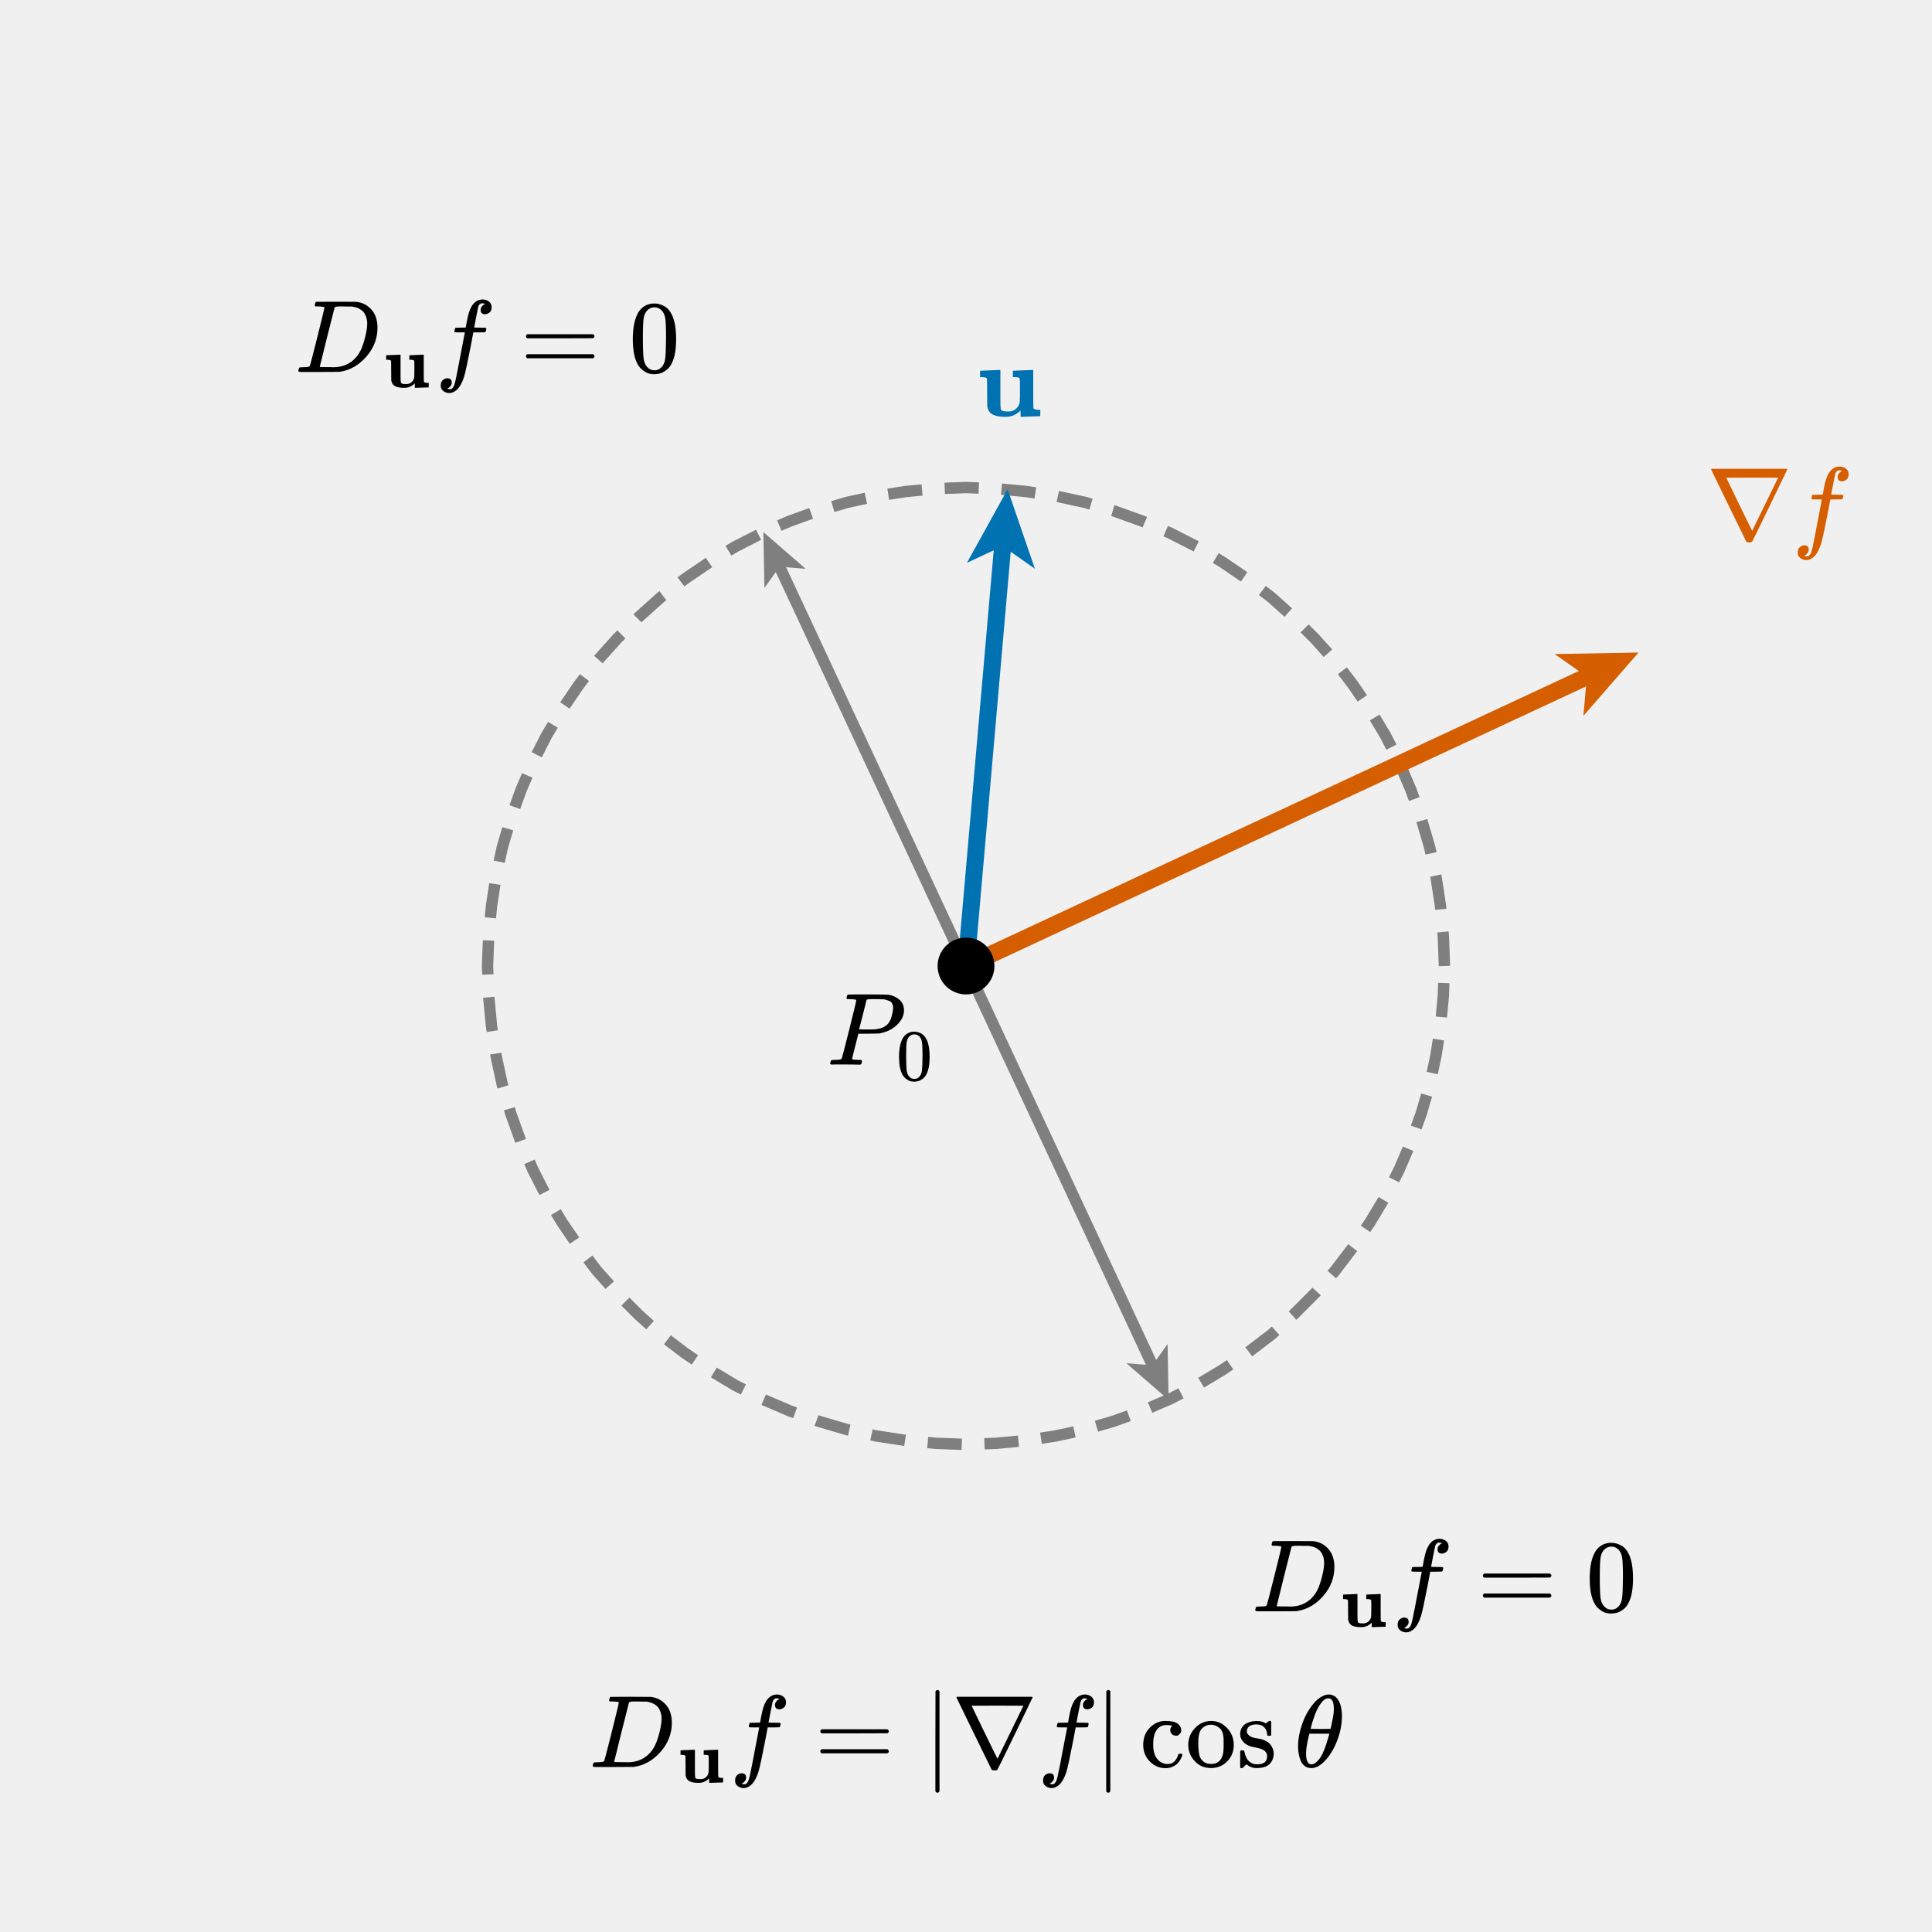
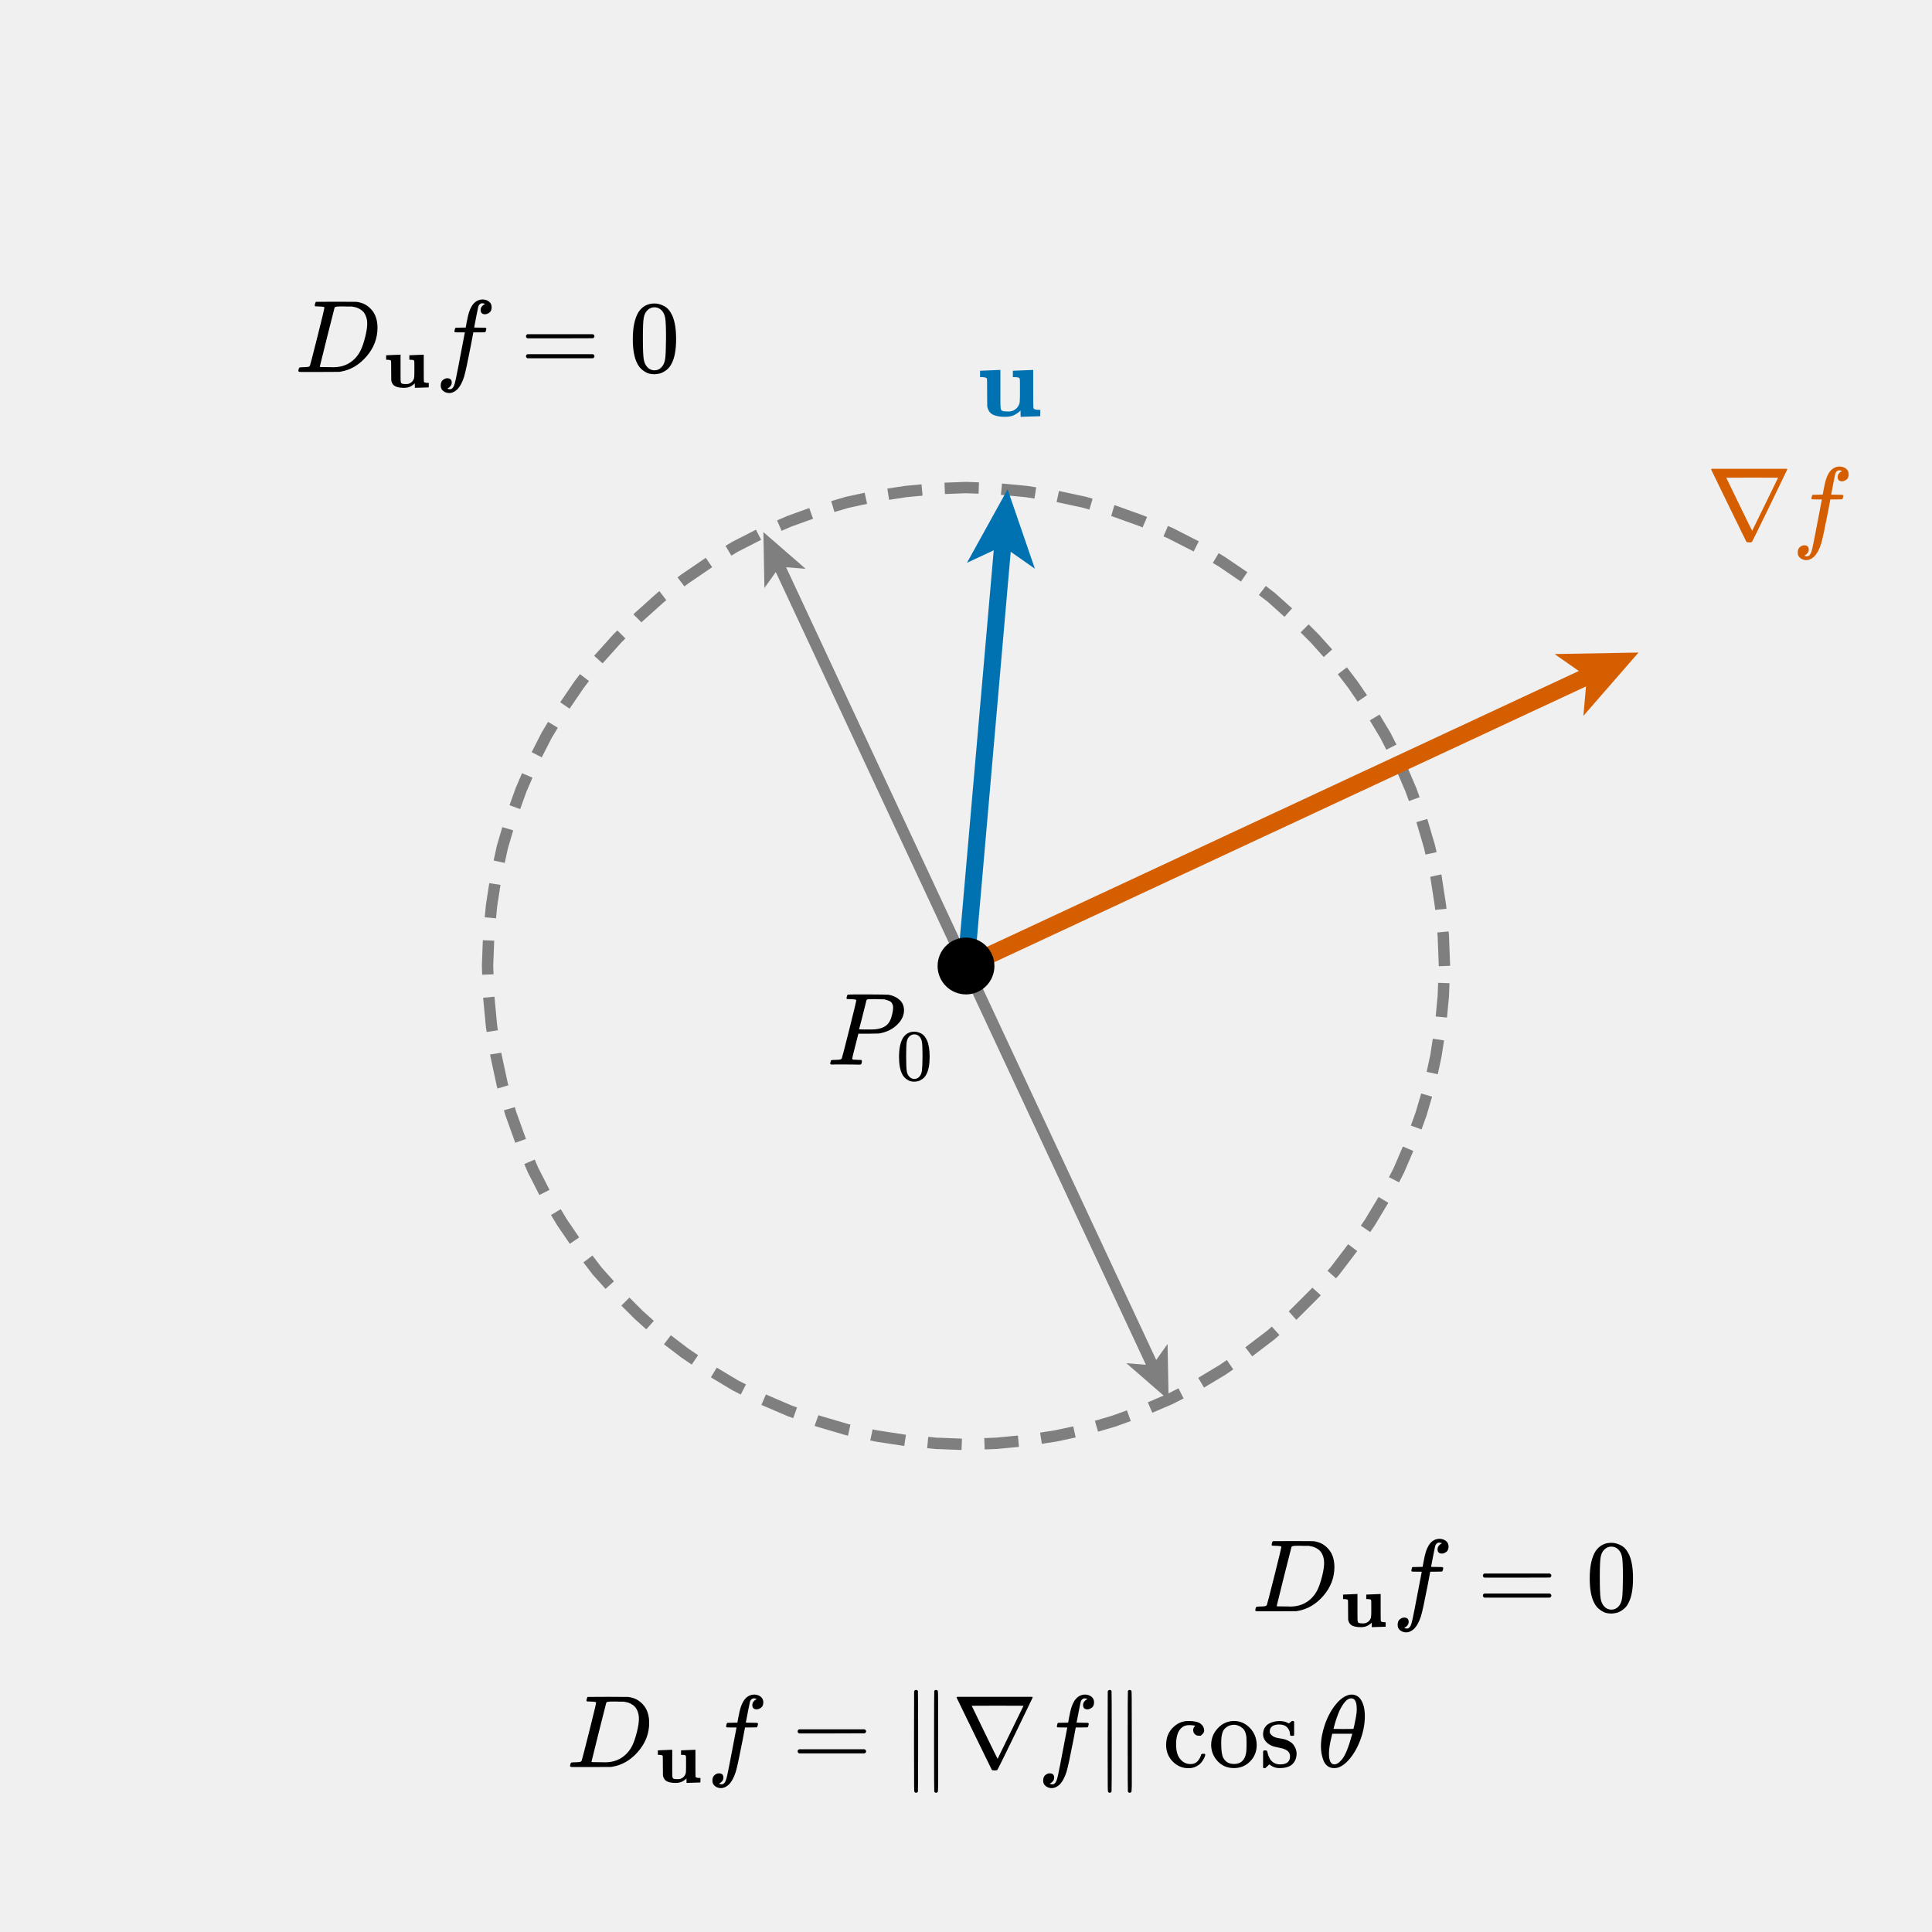
<svg xmlns="http://www.w3.org/2000/svg" xmlns:xlink="http://www.w3.org/1999/xlink" id="prefigure-dirderiv-angle-figure" width="340" height="340" viewBox="0 0 340 340">
  <defs>
    <clipPath id="prefigure-dirderiv-angle-__clipPath-0">
      <rect x="10.0" y="10.0" width="320.0" height="320.0" />
    </clipPath>
    <clipPath id="prefigure-dirderiv-angle-__clipPath-1">
      <rect x="10.0" y="10.0" width="320.0" height="320.0" />
    </clipPath>
    <marker id="prefigure-dirderiv-angle-arrow-head-end-3_None_24_60-hD55E00" markerWidth="13.5" markerHeight="12.0" markerUnits="userSpaceOnUse" orient="auto-start-reverse" refX="9.8" refY="6.0">
      <path d="M 13.5 6.0L 0.0 12.0L 2.6 7.5L 2.6 4.5L 0.0 0.0Z" fill="#D55E00" stroke="none" />
    </marker>
    <marker id="prefigure-dirderiv-angle-arrow-head-end-3_None_24_60-hD55E00-outline" markerWidth="17.5" markerHeight="16.0" markerUnits="userSpaceOnUse" orient="auto-start-reverse" refX="11.8" refY="8.0">
      <path d="M 16.3 9.8 L 2.8 15.8 A 2 2 0 0 1 0.0 14.0 L 0.0 2.0 A 2 2 0 0 1 2.8 0.2 L 16.3 6.2 A 2 2 0 0 1 16.3 9.8 Z" fill="white" stroke="none" />
    </marker>
    <marker id="prefigure-dirderiv-angle-arrow-head-end-3_None_24_60-h0072B2" markerWidth="13.5" markerHeight="12.0" markerUnits="userSpaceOnUse" orient="auto-start-reverse" refX="9.8" refY="6.0">
      <path d="M 13.5 6.0L 0.0 12.0L 2.6 7.5L 2.6 4.5L 0.0 0.0Z" fill="#0072B2" stroke="none" />
    </marker>
    <marker id="prefigure-dirderiv-angle-arrow-head-end-3_None_24_60-h0072B2-outline" markerWidth="17.5" markerHeight="16.0" markerUnits="userSpaceOnUse" orient="auto-start-reverse" refX="11.8" refY="8.0">
      <path d="M 16.3 9.8 L 2.8 15.8 A 2 2 0 0 1 0.0 14.0 L 0.0 2.0 A 2 2 0 0 1 2.8 0.2 L 16.3 6.2 A 2 2 0 0 1 16.3 9.8 Z" fill="white" stroke="none" />
    </marker>
    <marker id="prefigure-dirderiv-angle-arrow-head-end-2_None_24_60-h7F7F7F" markerWidth="9.0" markerHeight="8.0" markerUnits="userSpaceOnUse" orient="auto-start-reverse" refX="6.5" refY="4.0">
      <path d="M 9.0 4.0L 0.0 8.0L 1.7 5.0L 1.7 3.0L 0.0 0.0Z" fill="#7F7F7F" stroke="none" />
    </marker>
    <marker id="prefigure-dirderiv-angle-arrow-head-end-2_None_24_60-h7F7F7F-outline" markerWidth="13.0" markerHeight="12.0" markerUnits="userSpaceOnUse" orient="auto-start-reverse" refX="8.5" refY="6.0">
      <path d="M 11.8 7.8 L 2.8 11.8 A 2 2 0 0 1 0.0 10.0 L 0.0 2.0 A 2 2 0 0 1 2.8 0.2 L 11.8 4.2 A 2 2 0 0 1 11.8 7.8 Z" fill="white" stroke="none" />
    </marker>
  </defs>
  <path id="prefigure-dirderiv-angle-an-circle" d="M 254.2 170.0 L 254.0 164.7 L 253.5 159.4 L 252.7 154.2 L 251.6 149.1 L 250.1 144.0 L 248.3 139.0 L 246.2 134.1 L 243.8 129.4 L 241.1 124.9 L 238.1 120.5 L 234.9 116.3 L 231.4 112.4 L 227.6 108.6 L 223.7 105.1 L 219.5 101.9 L 215.1 98.9 L 210.6 96.2 L 205.9 93.8 L 201.0 91.7 L 196.0 89.9 L 190.9 88.4 L 185.8 87.3 L 180.6 86.5 L 175.3 86.0 L 170.0 85.8 L 164.7 86.0 L 159.4 86.5 L 154.2 87.3 L 149.1 88.4 L 144.0 89.9 L 139.0 91.7 L 134.1 93.8 L 129.4 96.2 L 124.9 98.9 L 120.5 101.9 L 116.3 105.1 L 112.4 108.6 L 108.6 112.4 L 105.1 116.3 L 101.9 120.5 L 98.9 124.9 L 96.2 129.4 L 93.8 134.1 L 91.7 139.0 L 89.9 144.0 L 88.4 149.1 L 87.3 154.2 L 86.5 159.4 L 86.0 164.7 L 85.8 170.0 L 86.0 175.3 L 86.5 180.6 L 87.3 185.8 L 88.4 190.9 L 89.9 196.0 L 91.7 201.0 L 93.8 205.9 L 96.2 210.6 L 98.9 215.1 L 101.9 219.5 L 105.1 223.7 L 108.6 227.6 L 112.4 231.4 L 116.3 234.9 L 120.5 238.1 L 124.9 241.1 L 129.4 243.8 L 134.1 246.2 L 139.0 248.3 L 144.0 250.1 L 149.1 251.6 L 154.2 252.7 L 159.4 253.5 L 164.7 254.0 L 170.0 254.2 L 175.3 254.0 L 180.6 253.5 L 185.8 252.7 L 190.9 251.6 L 196.0 250.1 L 201.0 248.3 L 205.9 246.2 L 210.6 243.8 L 215.1 241.1 L 219.5 238.1 L 223.7 234.9 L 227.6 231.4 L 231.4 227.6 L 234.9 223.7 L 238.1 219.5 L 241.1 215.1 L 243.8 210.6 L 246.2 205.9 L 248.3 201.0 L 250.1 196.0 L 251.6 190.9 L 252.7 185.8 L 253.5 180.6 L 254.0 175.3 Z" stroke="#7F7F7F" stroke-width="2" stroke-dasharray="6 4" fill="none" />
  <path id="prefigure-dirderiv-angle-an-grad" stroke="#D55E00" stroke-width="3" fill="none" marker-end="url(#prefigure-dirderiv-angle-arrow-head-end-3_None_24_60-hD55E00)" d="M 170.0 170.0 L 285.0 116.4" />
  <path id="prefigure-dirderiv-angle-an-u" stroke="#0072B2" stroke-width="3" fill="none" marker-end="url(#prefigure-dirderiv-angle-arrow-head-end-3_None_24_60-h0072B2)" d="M 170.0 170.0 L 177.0 89.8" />
  <path id="prefigure-dirderiv-angle-an-zero1" stroke="#7F7F7F" stroke-width="2" fill="none" marker-end="url(#prefigure-dirderiv-angle-arrow-head-end-2_None_24_60-h7F7F7F)" d="M 170.0 170.0 L 135.4 95.9" />
  <path id="prefigure-dirderiv-angle-an-zero2" stroke="#7F7F7F" stroke-width="2" fill="none" marker-end="url(#prefigure-dirderiv-angle-arrow-head-end-2_None_24_60-h7F7F7F)" d="M 170.0 170.0 L 204.6 244.1" />
  <g id="prefigure-dirderiv-angle-an-P0">
    <g transform="translate(165.0,175.0) translate(-19.5,-0.0)">
      <g id="prefigure-dirderiv-angle-__g-0">
        <svg style="vertical-align: -3.000px" width="19.520px" height="15.360px" role="img" focusable="false" viewBox="0 -683 1078.6 848.6" x="0.0" y="0.0">
          <defs>
            <path id="prefigure-dirderiv-angle-MJX-2-TEX-I-1D443" d="M287 628Q287 635 230 637Q206 637 199 638T192 648Q192 649 194 659Q200 679 203 681T397 683Q587 682 600 680Q664 669 707 631T751 530Q751 453 685 389Q616 321 507 303Q500 302 402 301H307L277 182Q247 66 247 59Q247 55 248 54T255 50T272 48T305 46H336Q342 37 342 35Q342 19 335 5Q330 0 319 0Q316 0 282 1T182 2Q120 2 87 2T51 1Q33 1 33 11Q33 13 36 25Q40 41 44 43T67 46Q94 46 127 49Q141 52 146 61Q149 65 218 339T287 628ZM645 554Q645 567 643 575T634 597T609 619T560 635Q553 636 480 637Q463 637 445 637T416 636T404 636Q391 635 386 627Q384 621 367 550T332 412T314 344Q314 342 395 342H407H430Q542 342 590 392Q617 419 631 471T645 554Z" />
            <path id="prefigure-dirderiv-angle-MJX-2-TEX-N-30" d="M96 585Q152 666 249 666Q297 666 345 640T423 548Q460 465 460 320Q460 165 417 83Q397 41 362 16T301 -15T250 -22Q224 -22 198 -16T137 16T82 83Q39 165 39 320Q39 494 96 585ZM321 597Q291 629 250 629Q208 629 178 597Q153 571 145 525T137 333Q137 175 145 125T181 46Q209 16 250 16Q290 16 318 46Q347 76 354 130T362 333Q362 478 354 524T321 597Z" />
          </defs>
          <g stroke="currentColor" fill="currentColor" stroke-width="0" transform="scale(1,-1)">
            <g data-mml-node="math">
              <g data-mml-node="msub" data-semantic-type="subscript" data-semantic-role="latinletter" data-semantic-id="2" data-semantic-children="0,1" data-semantic-speech="upper P 0">
                <g data-mml-node="mi" data-semantic-type="identifier" data-semantic-role="latinletter" data-semantic-font="italic" data-semantic-annotation="clearspeak:simple" data-semantic-id="0" data-semantic-parent="2" data-semantic-speech="upper P" data-semantic-prefix="Base">
                  <use data-c="1D443" xlink:href="#prefigure-dirderiv-angle-MJX-2-TEX-I-1D443" />
                </g>
                <g data-mml-node="mn" transform="translate(675,-150) scale(0.707)" data-semantic-type="number" data-semantic-role="integer" data-semantic-font="normal" data-semantic-annotation="clearspeak:simple" data-semantic-id="1" data-semantic-parent="2" data-semantic-speech="0" data-semantic-prefix="Subscript">
                  <use data-c="30" xlink:href="#prefigure-dirderiv-angle-MJX-2-TEX-N-30" />
                </g>
              </g>
            </g>
          </g>
        </svg>
      </g>
    </g>
    <circle cx="170.0" cy="170.0" r="4" stroke="black" stroke-width="2" fill="black" />
  </g>
  <g id="prefigure-dirderiv-angle-an-grad-label" transform="translate(300.3,98.6) translate(0.0,-16.5)">
    <g id="prefigure-dirderiv-angle-__g-1">
      <svg style="vertical-align: -3.712px; color:#D55E00" width="25.032px" height="16.472px" role="img" focusable="false" viewBox="0 -705 1383 910" x="0.0" y="0.0">
        <defs>
          <path id="prefigure-dirderiv-angle-MJX-3-TEX-N-2207" d="M46 676Q46 679 51 683H781Q786 679 786 676Q786 674 617 326T444 -26Q439 -33 416 -33T388 -26Q385 -22 216 326T46 676ZM697 596Q697 597 445 597T193 596Q195 591 319 336T445 80L697 596Z" />
          <path id="prefigure-dirderiv-angle-MJX-3-TEX-I-1D453" d="M118 -162Q120 -162 124 -164T135 -167T147 -168Q160 -168 171 -155T187 -126Q197 -99 221 27T267 267T289 382V385H242Q195 385 192 387Q188 390 188 397L195 425Q197 430 203 430T250 431Q298 431 298 432Q298 434 307 482T319 540Q356 705 465 705Q502 703 526 683T550 630Q550 594 529 578T487 561Q443 561 443 603Q443 622 454 636T478 657L487 662Q471 668 457 668Q445 668 434 658T419 630Q412 601 403 552T387 469T380 433Q380 431 435 431Q480 431 487 430T498 424Q499 420 496 407T491 391Q489 386 482 386T428 385H372L349 263Q301 15 282 -47Q255 -132 212 -173Q175 -205 139 -205Q107 -205 81 -186T55 -132Q55 -95 76 -78T118 -61Q162 -61 162 -103Q162 -122 151 -136T127 -157L118 -162Z" />
        </defs>
        <g stroke="currentColor" fill="currentColor" stroke-width="0" transform="scale(1,-1)">
          <g data-mml-node="math" data-semantic-type="prefixop" data-semantic-role="prefix operator" data-semantic-id="2" data-semantic-children="1" data-semantic-content="0" data-semantic-speech="nabla f">
            <g data-mml-node="mi" data-semantic-type="operator" data-semantic-role="prefix operator" data-semantic-font="normal" data-semantic-id="0" data-semantic-parent="2" data-semantic-operator="prefixop,∇" data-semantic-speech="nabla">
              <use data-c="2207" xlink:href="#prefigure-dirderiv-angle-MJX-3-TEX-N-2207" />
            </g>
            <g data-mml-node="mi" data-semantic-type="identifier" data-semantic-role="latinletter" data-semantic-font="italic" data-semantic-annotation="clearspeak:simple" data-semantic-id="1" data-semantic-parent="2" data-semantic-speech="f" transform="translate(833,0)">
              <use data-c="1D453" xlink:href="#prefigure-dirderiv-angle-MJX-3-TEX-I-1D453" />
            </g>
          </g>
        </g>
      </svg>
    </g>
  </g>
  <g id="prefigure-dirderiv-angle-an-u-label" transform="translate(177.6,73.4) translate(-5.8,-8.3)">
    <g id="prefigure-dirderiv-angle-__g-2">
      <svg style="vertical-align: -0.112px; color:#0072B2" width="11.568px" height="8.256px" role="img" focusable="false" viewBox="0 -450 639 456" x="0.0" y="0.0">
        <defs>
          <path id="prefigure-dirderiv-angle-MJX-4-TEX-B-1D42E" d="M40 442L134 446Q228 450 229 450H235V273V165Q235 90 238 74T254 52Q268 46 304 46H319Q352 46 380 67T419 121L420 123Q424 135 425 199Q425 201 425 207Q425 233 425 249V316Q425 354 423 363T410 376Q396 380 369 380H356V442L554 450V267Q554 84 556 79Q561 62 610 62H623V31Q623 0 622 0Q603 0 527 -3T432 -6Q431 -6 431 25V56L420 45Q373 6 332 -1Q313 -6 281 -6Q208 -6 165 14T109 87L107 98L106 230Q106 358 104 366Q96 380 50 380H37V442H40Z" />
        </defs>
        <g stroke="currentColor" fill="currentColor" stroke-width="0" transform="scale(1,-1)">
          <g data-mml-node="math">
            <g data-mml-node="TeXAtom" data-mjx-texclass="ORD">
              <g data-mml-node="mi" data-semantic-type="identifier" data-semantic-role="latinletter" data-semantic-font="bold" data-semantic-annotation="clearspeak:simple" data-semantic-id="0" data-semantic-attributes="texclass:ORD" data-semantic-speech="bold u">
                <use data-c="1D42E" xlink:href="#prefigure-dirderiv-angle-MJX-4-TEX-B-1D42E" />
              </g>
            </g>
          </g>
        </g>
      </svg>
    </g>
  </g>
  <g id="prefigure-dirderiv-angle-an-zero1-label" transform="translate(119.7,69.2) translate(-67.8,-16.5)">
    <g id="prefigure-dirderiv-angle-__g-3">
      <svg style="vertical-align: -3.712px" width="67.808px" height="16.472px" role="img" focusable="false" viewBox="0 -705 3746.4 910" x="0.0" y="0.0">
        <defs>
          <path id="prefigure-dirderiv-angle-MJX-5-TEX-I-1D437" d="M287 628Q287 635 230 637Q207 637 200 638T193 647Q193 655 197 667T204 682Q206 683 403 683Q570 682 590 682T630 676Q702 659 752 597T803 431Q803 275 696 151T444 3L430 1L236 0H125H72Q48 0 41 2T33 11Q33 13 36 25Q40 41 44 43T67 46Q94 46 127 49Q141 52 146 61Q149 65 218 339T287 628ZM703 469Q703 507 692 537T666 584T629 613T590 629T555 636Q553 636 541 636T512 636T479 637H436Q392 637 386 627Q384 623 313 339T242 52Q242 48 253 48T330 47Q335 47 349 47T373 46Q499 46 581 128Q617 164 640 212T683 339T703 469Z" />
          <path id="prefigure-dirderiv-angle-MJX-5-TEX-B-1D42E" d="M40 442L134 446Q228 450 229 450H235V273V165Q235 90 238 74T254 52Q268 46 304 46H319Q352 46 380 67T419 121L420 123Q424 135 425 199Q425 201 425 207Q425 233 425 249V316Q425 354 423 363T410 376Q396 380 369 380H356V442L554 450V267Q554 84 556 79Q561 62 610 62H623V31Q623 0 622 0Q603 0 527 -3T432 -6Q431 -6 431 25V56L420 45Q373 6 332 -1Q313 -6 281 -6Q208 -6 165 14T109 87L107 98L106 230Q106 358 104 366Q96 380 50 380H37V442H40Z" />
          <path id="prefigure-dirderiv-angle-MJX-5-TEX-N-2062" d="" />
          <path id="prefigure-dirderiv-angle-MJX-5-TEX-I-1D453" d="M118 -162Q120 -162 124 -164T135 -167T147 -168Q160 -168 171 -155T187 -126Q197 -99 221 27T267 267T289 382V385H242Q195 385 192 387Q188 390 188 397L195 425Q197 430 203 430T250 431Q298 431 298 432Q298 434 307 482T319 540Q356 705 465 705Q502 703 526 683T550 630Q550 594 529 578T487 561Q443 561 443 603Q443 622 454 636T478 657L487 662Q471 668 457 668Q445 668 434 658T419 630Q412 601 403 552T387 469T380 433Q380 431 435 431Q480 431 487 430T498 424Q499 420 496 407T491 391Q489 386 482 386T428 385H372L349 263Q301 15 282 -47Q255 -132 212 -173Q175 -205 139 -205Q107 -205 81 -186T55 -132Q55 -95 76 -78T118 -61Q162 -61 162 -103Q162 -122 151 -136T127 -157L118 -162Z" />
          <path id="prefigure-dirderiv-angle-MJX-5-TEX-N-3D" d="M56 347Q56 360 70 367H707Q722 359 722 347Q722 336 708 328L390 327H72Q56 332 56 347ZM56 153Q56 168 72 173H708Q722 163 722 153Q722 140 707 133H70Q56 140 56 153Z" />
          <path id="prefigure-dirderiv-angle-MJX-5-TEX-N-30" d="M96 585Q152 666 249 666Q297 666 345 640T423 548Q460 465 460 320Q460 165 417 83Q397 41 362 16T301 -15T250 -22Q224 -22 198 -16T137 16T82 83Q39 165 39 320Q39 494 96 585ZM321 597Q291 629 250 629Q208 629 178 597Q153 571 145 525T137 333Q137 175 145 125T181 46Q209 16 250 16Q290 16 318 46Q347 76 354 130T362 333Q362 478 354 524T321 597Z" />
        </defs>
        <g stroke="currentColor" fill="currentColor" stroke-width="0" transform="scale(1,-1)">
          <g data-mml-node="math" data-semantic-type="relseq" data-semantic-role="equality" data-semantic-id="8" data-semantic-children="7,5" data-semantic-content="4" data-semantic-speech="upper D Subscript bold u Baseline f equals 0">
            <g data-mml-node="mrow" data-semantic-type="infixop" data-semantic-role="implicit" data-semantic-annotation="clearspeak:unit" data-semantic-id="7" data-semantic-children="2,3" data-semantic-content="6" data-semantic-parent="8" data-semantic-speech="upper D Subscript bold u Baseline f">
              <g data-mml-node="msub" data-semantic-type="subscript" data-semantic-role="latinletter" data-semantic-id="2" data-semantic-children="0,1" data-semantic-parent="7" data-semantic-speech="upper D Subscript bold u Baseline">
                <g data-mml-node="mi" data-semantic-type="identifier" data-semantic-role="latinletter" data-semantic-font="italic" data-semantic-annotation="clearspeak:simple" data-semantic-id="0" data-semantic-parent="2" data-semantic-speech="upper D" data-semantic-prefix="Base">
                  <use data-c="1D437" xlink:href="#prefigure-dirderiv-angle-MJX-5-TEX-I-1D437" />
                </g>
                <g data-mml-node="TeXAtom" transform="translate(861,-150) scale(0.707)" data-mjx-texclass="ORD">
                  <g data-mml-node="TeXAtom" data-mjx-texclass="ORD">
                    <g data-mml-node="mi" data-semantic-type="identifier" data-semantic-role="latinletter" data-semantic-font="bold" data-semantic-annotation="clearspeak:simple" data-semantic-id="1" data-semantic-parent="2" data-semantic-attributes="texclass:ORD" data-semantic-speech="bold u" data-semantic-prefix="Subscript">
                      <use data-c="1D42E" xlink:href="#prefigure-dirderiv-angle-MJX-5-TEX-B-1D42E" />
                    </g>
                  </g>
                </g>
              </g>
              <g data-mml-node="mo" data-semantic-type="operator" data-semantic-role="multiplication" data-semantic-id="6" data-semantic-parent="7" data-semantic-added="true" data-semantic-operator="infixop,⁢" data-semantic-speech="times" transform="translate(1362.8,0)">
                <use data-c="2062" xlink:href="#prefigure-dirderiv-angle-MJX-5-TEX-N-2062" />
              </g>
              <g data-mml-node="mi" data-semantic-type="identifier" data-semantic-role="latinletter" data-semantic-font="italic" data-semantic-annotation="clearspeak:simple" data-semantic-id="3" data-semantic-parent="7" data-semantic-speech="f" transform="translate(1362.8,0)">
                <use data-c="1D453" xlink:href="#prefigure-dirderiv-angle-MJX-5-TEX-I-1D453" />
              </g>
            </g>
            <g data-mml-node="mo" data-semantic-type="relation" data-semantic-role="equality" data-semantic-id="4" data-semantic-parent="8" data-semantic-operator="relseq,=" data-semantic-speech="equals" transform="translate(2190.6,0)">
              <use data-c="3D" xlink:href="#prefigure-dirderiv-angle-MJX-5-TEX-N-3D" />
            </g>
            <g data-mml-node="mn" data-semantic-type="number" data-semantic-role="integer" data-semantic-font="normal" data-semantic-annotation="clearspeak:simple" data-semantic-id="5" data-semantic-parent="8" data-semantic-speech="0" transform="translate(3246.4,0)">
              <use data-c="30" xlink:href="#prefigure-dirderiv-angle-MJX-5-TEX-N-30" />
            </g>
          </g>
        </g>
      </svg>
    </g>
  </g>
  <g id="prefigure-dirderiv-angle-an-zero2-label" transform="translate(220.3,270.8) translate(0.0,-0.0)">
    <g id="prefigure-dirderiv-angle-__g-4">
      <svg style="vertical-align: -3.712px" width="67.808px" height="16.472px" role="img" focusable="false" viewBox="0 -705 3746.4 910" x="0.0" y="0.0">
        <defs>
          <path id="prefigure-dirderiv-angle-MJX-6-TEX-I-1D437" d="M287 628Q287 635 230 637Q207 637 200 638T193 647Q193 655 197 667T204 682Q206 683 403 683Q570 682 590 682T630 676Q702 659 752 597T803 431Q803 275 696 151T444 3L430 1L236 0H125H72Q48 0 41 2T33 11Q33 13 36 25Q40 41 44 43T67 46Q94 46 127 49Q141 52 146 61Q149 65 218 339T287 628ZM703 469Q703 507 692 537T666 584T629 613T590 629T555 636Q553 636 541 636T512 636T479 637H436Q392 637 386 627Q384 623 313 339T242 52Q242 48 253 48T330 47Q335 47 349 47T373 46Q499 46 581 128Q617 164 640 212T683 339T703 469Z" />
          <path id="prefigure-dirderiv-angle-MJX-6-TEX-B-1D42E" d="M40 442L134 446Q228 450 229 450H235V273V165Q235 90 238 74T254 52Q268 46 304 46H319Q352 46 380 67T419 121L420 123Q424 135 425 199Q425 201 425 207Q425 233 425 249V316Q425 354 423 363T410 376Q396 380 369 380H356V442L554 450V267Q554 84 556 79Q561 62 610 62H623V31Q623 0 622 0Q603 0 527 -3T432 -6Q431 -6 431 25V56L420 45Q373 6 332 -1Q313 -6 281 -6Q208 -6 165 14T109 87L107 98L106 230Q106 358 104 366Q96 380 50 380H37V442H40Z" />
          <path id="prefigure-dirderiv-angle-MJX-6-TEX-N-2062" d="" />
          <path id="prefigure-dirderiv-angle-MJX-6-TEX-I-1D453" d="M118 -162Q120 -162 124 -164T135 -167T147 -168Q160 -168 171 -155T187 -126Q197 -99 221 27T267 267T289 382V385H242Q195 385 192 387Q188 390 188 397L195 425Q197 430 203 430T250 431Q298 431 298 432Q298 434 307 482T319 540Q356 705 465 705Q502 703 526 683T550 630Q550 594 529 578T487 561Q443 561 443 603Q443 622 454 636T478 657L487 662Q471 668 457 668Q445 668 434 658T419 630Q412 601 403 552T387 469T380 433Q380 431 435 431Q480 431 487 430T498 424Q499 420 496 407T491 391Q489 386 482 386T428 385H372L349 263Q301 15 282 -47Q255 -132 212 -173Q175 -205 139 -205Q107 -205 81 -186T55 -132Q55 -95 76 -78T118 -61Q162 -61 162 -103Q162 -122 151 -136T127 -157L118 -162Z" />
          <path id="prefigure-dirderiv-angle-MJX-6-TEX-N-3D" d="M56 347Q56 360 70 367H707Q722 359 722 347Q722 336 708 328L390 327H72Q56 332 56 347ZM56 153Q56 168 72 173H708Q722 163 722 153Q722 140 707 133H70Q56 140 56 153Z" />
          <path id="prefigure-dirderiv-angle-MJX-6-TEX-N-30" d="M96 585Q152 666 249 666Q297 666 345 640T423 548Q460 465 460 320Q460 165 417 83Q397 41 362 16T301 -15T250 -22Q224 -22 198 -16T137 16T82 83Q39 165 39 320Q39 494 96 585ZM321 597Q291 629 250 629Q208 629 178 597Q153 571 145 525T137 333Q137 175 145 125T181 46Q209 16 250 16Q290 16 318 46Q347 76 354 130T362 333Q362 478 354 524T321 597Z" />
        </defs>
        <g stroke="currentColor" fill="currentColor" stroke-width="0" transform="scale(1,-1)">
          <g data-mml-node="math" data-semantic-type="relseq" data-semantic-role="equality" data-semantic-id="8" data-semantic-children="7,5" data-semantic-content="4" data-semantic-speech="upper D Subscript bold u Baseline f equals 0">
            <g data-mml-node="mrow" data-semantic-type="infixop" data-semantic-role="implicit" data-semantic-annotation="clearspeak:unit" data-semantic-id="7" data-semantic-children="2,3" data-semantic-content="6" data-semantic-parent="8" data-semantic-speech="upper D Subscript bold u Baseline f">
              <g data-mml-node="msub" data-semantic-type="subscript" data-semantic-role="latinletter" data-semantic-id="2" data-semantic-children="0,1" data-semantic-parent="7" data-semantic-speech="upper D Subscript bold u Baseline">
                <g data-mml-node="mi" data-semantic-type="identifier" data-semantic-role="latinletter" data-semantic-font="italic" data-semantic-annotation="clearspeak:simple" data-semantic-id="0" data-semantic-parent="2" data-semantic-speech="upper D" data-semantic-prefix="Base">
                  <use data-c="1D437" xlink:href="#prefigure-dirderiv-angle-MJX-6-TEX-I-1D437" />
                </g>
                <g data-mml-node="TeXAtom" transform="translate(861,-150) scale(0.707)" data-mjx-texclass="ORD">
                  <g data-mml-node="TeXAtom" data-mjx-texclass="ORD">
                    <g data-mml-node="mi" data-semantic-type="identifier" data-semantic-role="latinletter" data-semantic-font="bold" data-semantic-annotation="clearspeak:simple" data-semantic-id="1" data-semantic-parent="2" data-semantic-attributes="texclass:ORD" data-semantic-speech="bold u" data-semantic-prefix="Subscript">
                      <use data-c="1D42E" xlink:href="#prefigure-dirderiv-angle-MJX-6-TEX-B-1D42E" />
                    </g>
                  </g>
                </g>
              </g>
              <g data-mml-node="mo" data-semantic-type="operator" data-semantic-role="multiplication" data-semantic-id="6" data-semantic-parent="7" data-semantic-added="true" data-semantic-operator="infixop,⁢" data-semantic-speech="times" transform="translate(1362.8,0)">
                <use data-c="2062" xlink:href="#prefigure-dirderiv-angle-MJX-6-TEX-N-2062" />
              </g>
              <g data-mml-node="mi" data-semantic-type="identifier" data-semantic-role="latinletter" data-semantic-font="italic" data-semantic-annotation="clearspeak:simple" data-semantic-id="3" data-semantic-parent="7" data-semantic-speech="f" transform="translate(1362.8,0)">
                <use data-c="1D453" xlink:href="#prefigure-dirderiv-angle-MJX-6-TEX-I-1D453" />
              </g>
            </g>
            <g data-mml-node="mo" data-semantic-type="relation" data-semantic-role="equality" data-semantic-id="4" data-semantic-parent="8" data-semantic-operator="relseq,=" data-semantic-speech="equals" transform="translate(2190.6,0)">
              <use data-c="3D" xlink:href="#prefigure-dirderiv-angle-MJX-6-TEX-N-3D" />
            </g>
            <g data-mml-node="mn" data-semantic-type="number" data-semantic-role="integer" data-semantic-font="normal" data-semantic-annotation="clearspeak:simple" data-semantic-id="5" data-semantic-parent="8" data-semantic-speech="0" transform="translate(3246.4,0)">
              <use data-c="30" xlink:href="#prefigure-dirderiv-angle-MJX-6-TEX-N-30" />
            </g>
          </g>
        </g>
      </svg>
    </g>
  </g>
-   <g id="prefigure-dirderiv-angle-an-formula" transform="translate(170.0,306.4) translate(-66.3,-9.0)">
+   <g id="prefigure-dirderiv-angle-an-formula" transform="translate(170.0,306.4) translate(-70.3,-9.0)">
    <g id="prefigure-dirderiv-angle-__g-5">
-       <svg style="vertical-align: -4.512px" width="132.592px" height="18.080px" role="img" focusable="false" viewBox="0 -749.5 7325.7 999" x="0.0" y="0.0">
+       <svg style="vertical-align: -4.528px" width="140.632px" height="18.096px" role="img" focusable="false" viewBox="0 -750 7769.7 1000" x="0.0" y="0.0">
        <defs>
          <path id="prefigure-dirderiv-angle-MJX-7-TEX-I-1D437" d="M287 628Q287 635 230 637Q207 637 200 638T193 647Q193 655 197 667T204 682Q206 683 403 683Q570 682 590 682T630 676Q702 659 752 597T803 431Q803 275 696 151T444 3L430 1L236 0H125H72Q48 0 41 2T33 11Q33 13 36 25Q40 41 44 43T67 46Q94 46 127 49Q141 52 146 61Q149 65 218 339T287 628ZM703 469Q703 507 692 537T666 584T629 613T590 629T555 636Q553 636 541 636T512 636T479 637H436Q392 637 386 627Q384 623 313 339T242 52Q242 48 253 48T330 47Q335 47 349 47T373 46Q499 46 581 128Q617 164 640 212T683 339T703 469Z" />
          <path id="prefigure-dirderiv-angle-MJX-7-TEX-B-1D42E" d="M40 442L134 446Q228 450 229 450H235V273V165Q235 90 238 74T254 52Q268 46 304 46H319Q352 46 380 67T419 121L420 123Q424 135 425 199Q425 201 425 207Q425 233 425 249V316Q425 354 423 363T410 376Q396 380 369 380H356V442L554 450V267Q554 84 556 79Q561 62 610 62H623V31Q623 0 622 0Q603 0 527 -3T432 -6Q431 -6 431 25V56L420 45Q373 6 332 -1Q313 -6 281 -6Q208 -6 165 14T109 87L107 98L106 230Q106 358 104 366Q96 380 50 380H37V442H40Z" />
          <path id="prefigure-dirderiv-angle-MJX-7-TEX-N-2062" d="" />
          <path id="prefigure-dirderiv-angle-MJX-7-TEX-I-1D453" d="M118 -162Q120 -162 124 -164T135 -167T147 -168Q160 -168 171 -155T187 -126Q197 -99 221 27T267 267T289 382V385H242Q195 385 192 387Q188 390 188 397L195 425Q197 430 203 430T250 431Q298 431 298 432Q298 434 307 482T319 540Q356 705 465 705Q502 703 526 683T550 630Q550 594 529 578T487 561Q443 561 443 603Q443 622 454 636T478 657L487 662Q471 668 457 668Q445 668 434 658T419 630Q412 601 403 552T387 469T380 433Q380 431 435 431Q480 431 487 430T498 424Q499 420 496 407T491 391Q489 386 482 386T428 385H372L349 263Q301 15 282 -47Q255 -132 212 -173Q175 -205 139 -205Q107 -205 81 -186T55 -132Q55 -95 76 -78T118 -61Q162 -61 162 -103Q162 -122 151 -136T127 -157L118 -162Z" />
          <path id="prefigure-dirderiv-angle-MJX-7-TEX-N-3D" d="M56 347Q56 360 70 367H707Q722 359 722 347Q722 336 708 328L390 327H72Q56 332 56 347ZM56 153Q56 168 72 173H708Q722 163 722 153Q722 140 707 133H70Q56 140 56 153Z" />
-           <path id="prefigure-dirderiv-angle-MJX-7-TEX-N-7C" d="M139 -249H137Q125 -249 119 -235V251L120 737Q130 750 139 750Q152 750 159 735V-235Q151 -249 141 -249H139Z" />
+           <path id="prefigure-dirderiv-angle-MJX-7-TEX-N-2225" d="M133 736Q138 750 153 750Q164 750 170 739Q172 735 172 250T170 -239Q164 -250 152 -250Q144 -250 138 -244L137 -243Q133 -241 133 -179T132 250Q132 731 133 736ZM329 739Q334 750 346 750Q353 750 361 744L362 743Q366 741 366 679T367 250T367 -178T362 -243L361 -244Q355 -250 347 -250Q335 -250 329 -239Q327 -235 327 250T329 739Z" />
          <path id="prefigure-dirderiv-angle-MJX-7-TEX-N-2207" d="M46 676Q46 679 51 683H781Q786 679 786 676Q786 674 617 326T444 -26Q439 -33 416 -33T388 -26Q385 -22 216 326T46 676ZM697 596Q697 597 445 597T193 596Q195 591 319 336T445 80L697 596Z" />
          <path id="prefigure-dirderiv-angle-MJX-7-TEX-N-63" d="M370 305T349 305T313 320T297 358Q297 381 312 396Q317 401 317 402T307 404Q281 408 258 408Q209 408 178 376Q131 329 131 219Q131 137 162 90Q203 29 272 29Q313 29 338 55T374 117Q376 125 379 127T395 129H409Q415 123 415 120Q415 116 411 104T395 71T366 33T318 2T249 -11Q163 -11 99 53T34 214Q34 318 99 383T250 448T370 421T404 357Q404 334 387 320Z" />
          <path id="prefigure-dirderiv-angle-MJX-7-TEX-N-6F" d="M28 214Q28 309 93 378T250 448Q340 448 405 380T471 215Q471 120 407 55T250 -10Q153 -10 91 57T28 214ZM250 30Q372 30 372 193V225V250Q372 272 371 288T364 326T348 362T317 390T268 410Q263 411 252 411Q222 411 195 399Q152 377 139 338T126 246V226Q126 130 145 91Q177 30 250 30Z" />
          <path id="prefigure-dirderiv-angle-MJX-7-TEX-N-73" d="M295 316Q295 356 268 385T190 414Q154 414 128 401Q98 382 98 349Q97 344 98 336T114 312T157 287Q175 282 201 278T245 269T277 256Q294 248 310 236T342 195T359 133Q359 71 321 31T198 -10H190Q138 -10 94 26L86 19L77 10Q71 4 65 -1L54 -11H46H42Q39 -11 33 -5V74V132Q33 153 35 157T45 162H54Q66 162 70 158T75 146T82 119T101 77Q136 26 198 26Q295 26 295 104Q295 133 277 151Q257 175 194 187T111 210Q75 227 54 256T33 318Q33 357 50 384T93 424T143 442T187 447H198Q238 447 268 432L283 424L292 431Q302 440 314 448H322H326Q329 448 335 442V310L329 304H301Q295 310 295 316Z" />
          <path id="prefigure-dirderiv-angle-MJX-7-TEX-N-2061" d="" />
          <path id="prefigure-dirderiv-angle-MJX-7-TEX-I-1D703" d="M35 200Q35 302 74 415T180 610T319 704Q320 704 327 704T339 705Q393 701 423 656Q462 596 462 495Q462 380 417 261T302 66T168 -10H161Q125 -10 99 10T60 63T41 130T35 200ZM383 566Q383 668 330 668Q294 668 260 623T204 521T170 421T157 371Q206 370 254 370L351 371Q352 372 359 404T375 484T383 566ZM113 132Q113 26 166 26Q181 26 198 36T239 74T287 161T335 307L340 324H145Q145 321 136 286T120 208T113 132Z" />
        </defs>
        <g stroke="currentColor" fill="currentColor" stroke-width="0" transform="scale(1,-1)">
-           <g data-mml-node="math" data-semantic-type="relseq" data-semantic-role="equality" data-semantic-id="20" data-semantic-children="17,19" data-semantic-content="4" data-semantic-speech="upper D Subscript bold u Baseline f equals StartAbsoluteValue nabla f EndAbsoluteValue cosine theta">
+           <g data-mml-node="math" data-semantic-type="relseq" data-semantic-role="equality" data-semantic-id="20" data-semantic-children="17,19" data-semantic-content="4" data-semantic-speech="upper D Subscript bold u Baseline f equals StartMetric nabla f EndMetric cosine theta">
            <g data-mml-node="mrow" data-semantic-type="infixop" data-semantic-role="implicit" data-semantic-annotation="clearspeak:unit" data-semantic-id="17" data-semantic-children="2,3" data-semantic-content="16" data-semantic-parent="20" data-semantic-speech="upper D Subscript bold u Baseline f">
              <g data-mml-node="msub" data-semantic-type="subscript" data-semantic-role="latinletter" data-semantic-id="2" data-semantic-children="0,1" data-semantic-parent="17" data-semantic-speech="upper D Subscript bold u Baseline">
                <g data-mml-node="mi" data-semantic-type="identifier" data-semantic-role="latinletter" data-semantic-font="italic" data-semantic-annotation="clearspeak:simple" data-semantic-id="0" data-semantic-parent="2" data-semantic-speech="upper D" data-semantic-prefix="Base">
                  <use data-c="1D437" xlink:href="#prefigure-dirderiv-angle-MJX-7-TEX-I-1D437" />
                </g>
                <g data-mml-node="TeXAtom" transform="translate(861,-150) scale(0.707)" data-mjx-texclass="ORD">
                  <g data-mml-node="TeXAtom" data-mjx-texclass="ORD">
                    <g data-mml-node="mi" data-semantic-type="identifier" data-semantic-role="latinletter" data-semantic-font="bold" data-semantic-annotation="clearspeak:simple" data-semantic-id="1" data-semantic-parent="2" data-semantic-attributes="texclass:ORD" data-semantic-speech="bold u" data-semantic-prefix="Subscript">
                      <use data-c="1D42E" xlink:href="#prefigure-dirderiv-angle-MJX-7-TEX-B-1D42E" />
                    </g>
                  </g>
                </g>
              </g>
              <g data-mml-node="mo" data-semantic-type="operator" data-semantic-role="multiplication" data-semantic-id="16" data-semantic-parent="17" data-semantic-added="true" data-semantic-operator="infixop,⁢" data-semantic-speech="times" transform="translate(1362.8,0)">
                <use data-c="2062" xlink:href="#prefigure-dirderiv-angle-MJX-7-TEX-N-2062" />
              </g>
              <g data-mml-node="mi" data-semantic-type="identifier" data-semantic-role="latinletter" data-semantic-font="italic" data-semantic-annotation="clearspeak:simple" data-semantic-id="3" data-semantic-parent="17" data-semantic-speech="f" transform="translate(1362.8,0)">
                <use data-c="1D453" xlink:href="#prefigure-dirderiv-angle-MJX-7-TEX-I-1D453" />
              </g>
            </g>
            <g data-mml-node="mo" data-semantic-type="relation" data-semantic-role="equality" data-semantic-id="4" data-semantic-parent="20" data-semantic-operator="relseq,=" data-semantic-speech="equals" transform="translate(2190.6,0)">
              <use data-c="3D" xlink:href="#prefigure-dirderiv-angle-MJX-7-TEX-N-3D" />
            </g>
-             <g data-mml-node="mrow" data-semantic-type="infixop" data-semantic-role="implicit" data-semantic-annotation="clearspeak:unit" data-semantic-id="19" data-semantic-children="13,15" data-semantic-content="18" data-semantic-parent="20" data-semantic-speech="StartAbsoluteValue nabla f EndAbsoluteValue cosine theta" transform="translate(3246.4,0)">
-               <g data-mml-node="mrow" data-semantic-type="fenced" data-semantic-role="neutral" data-semantic-id="13" data-semantic-children="12" data-semantic-content="5,8" data-semantic-parent="19" data-semantic-speech="StartAbsoluteValue nabla f EndAbsoluteValue">
-                 <g data-mml-node="mo" data-semantic-type="fence" data-semantic-role="neutral" data-semantic-id="5" data-semantic-parent="13" data-semantic-attributes="texclass:ORD" data-semantic-operator="fenced" data-semantic-speech="vertical bar" transform="translate(0 -0.5)">
-                   <use data-c="7C" xlink:href="#prefigure-dirderiv-angle-MJX-7-TEX-N-7C" />
-                 </g>
-                 <g data-mml-node="mrow" data-semantic-type="prefixop" data-semantic-role="prefix operator" data-semantic-id="12" data-semantic-children="7" data-semantic-content="6" data-semantic-parent="13" data-semantic-speech="nabla f" transform="translate(278,0)">
+             <g data-mml-node="mrow" data-semantic-type="infixop" data-semantic-role="implicit" data-semantic-annotation="clearspeak:unit" data-semantic-id="19" data-semantic-children="13,15" data-semantic-content="18" data-semantic-parent="20" data-semantic-speech="StartMetric nabla f EndMetric cosine theta" transform="translate(3246.4,0)">
+               <g data-mml-node="mrow" data-semantic-type="fenced" data-semantic-role="metric" data-semantic-id="13" data-semantic-children="12" data-semantic-content="5,8" data-semantic-parent="19" data-semantic-speech="StartMetric nabla f EndMetric">
+                 <g data-mml-node="mo" data-semantic-type="fence" data-semantic-role="metric" data-semantic-id="5" data-semantic-parent="13" data-semantic-attributes="texclass:ORD" data-semantic-operator="fenced" data-semantic-speech="parallel to">
+                   <use data-c="2225" xlink:href="#prefigure-dirderiv-angle-MJX-7-TEX-N-2225" />
+                 </g>
+                 <g data-mml-node="mrow" data-semantic-type="prefixop" data-semantic-role="prefix operator" data-semantic-id="12" data-semantic-children="7" data-semantic-content="6" data-semantic-parent="13" data-semantic-speech="nabla f" transform="translate(500,0)">
                  <g data-mml-node="mi" data-semantic-type="operator" data-semantic-role="prefix operator" data-semantic-font="normal" data-semantic-id="6" data-semantic-parent="12" data-semantic-operator="prefixop,∇" data-semantic-speech="nabla">
                    <use data-c="2207" xlink:href="#prefigure-dirderiv-angle-MJX-7-TEX-N-2207" />
                  </g>
                  <g data-mml-node="mi" data-semantic-type="identifier" data-semantic-role="latinletter" data-semantic-font="italic" data-semantic-annotation="clearspeak:simple" data-semantic-id="7" data-semantic-parent="12" data-semantic-speech="f" transform="translate(833,0)">
                    <use data-c="1D453" xlink:href="#prefigure-dirderiv-angle-MJX-7-TEX-I-1D453" />
                  </g>
                </g>
-                 <g data-mml-node="mo" data-semantic-type="fence" data-semantic-role="neutral" data-semantic-id="8" data-semantic-parent="13" data-semantic-attributes="texclass:ORD" data-semantic-operator="fenced" data-semantic-speech="vertical bar" transform="translate(1661,0) translate(0 -0.5)">
-                   <use data-c="7C" xlink:href="#prefigure-dirderiv-angle-MJX-7-TEX-N-7C" />
-                 </g>
-               </g>
-               <g data-mml-node="mo" data-semantic-type="operator" data-semantic-role="multiplication" data-semantic-id="18" data-semantic-parent="19" data-semantic-added="true" data-semantic-operator="infixop,⁢" data-semantic-speech="times" transform="translate(1939,0)">
+                 <g data-mml-node="mo" data-semantic-type="fence" data-semantic-role="metric" data-semantic-id="8" data-semantic-parent="13" data-semantic-attributes="texclass:ORD" data-semantic-operator="fenced" data-semantic-speech="parallel to" transform="translate(1883,0)">
+                   <use data-c="2225" xlink:href="#prefigure-dirderiv-angle-MJX-7-TEX-N-2225" />
+                 </g>
+               </g>
+               <g data-mml-node="mo" data-semantic-type="operator" data-semantic-role="multiplication" data-semantic-id="18" data-semantic-parent="19" data-semantic-added="true" data-semantic-operator="infixop,⁢" data-semantic-speech="times" transform="translate(2383,0)">
                <use data-c="2062" xlink:href="#prefigure-dirderiv-angle-MJX-7-TEX-N-2062" />
              </g>
-               <g data-mml-node="mrow" data-semantic-type="appl" data-semantic-role="prefix function" data-semantic-annotation="clearspeak:simple" data-semantic-id="15" data-semantic-children="9,11" data-semantic-content="14,9" data-semantic-parent="19" data-semantic-speech="cosine theta" transform="translate(2105.7,0)">
+               <g data-mml-node="mrow" data-semantic-type="appl" data-semantic-role="prefix function" data-semantic-annotation="clearspeak:simple" data-semantic-id="15" data-semantic-children="9,11" data-semantic-content="14,9" data-semantic-parent="19" data-semantic-speech="cosine theta" transform="translate(2549.7,0)">
                <g data-mml-node="mi" data-semantic-type="function" data-semantic-role="prefix function" data-semantic-font="normal" data-semantic-id="9" data-semantic-parent="15" data-semantic-operator="appl" data-semantic-speech="cosine">
                  <use data-c="63" xlink:href="#prefigure-dirderiv-angle-MJX-7-TEX-N-63" />
                  <use data-c="6F" xlink:href="#prefigure-dirderiv-angle-MJX-7-TEX-N-6F" transform="translate(444,0)" />
                  <use data-c="73" xlink:href="#prefigure-dirderiv-angle-MJX-7-TEX-N-73" transform="translate(944,0)" />
                </g>
                <g data-mml-node="mo" data-semantic-type="punctuation" data-semantic-role="application" data-semantic-id="14" data-semantic-parent="15" data-semantic-attributes="texclass:NONE" data-semantic-operator="appl" data-semantic-speech="of" transform="translate(1338,0)">
                  <use data-c="2061" xlink:href="#prefigure-dirderiv-angle-MJX-7-TEX-N-2061" />
                </g>
                <g data-mml-node="mi" data-semantic-type="identifier" data-semantic-role="greekletter" data-semantic-font="italic" data-semantic-annotation="clearspeak:simple" data-semantic-id="11" data-semantic-parent="15" data-semantic-speech="theta" transform="translate(1504.7,0)">
                  <use data-c="1D703" xlink:href="#prefigure-dirderiv-angle-MJX-7-TEX-I-1D703" />
                </g>
              </g>
            </g>
          </g>
        </g>
      </svg>
    </g>
  </g>
</svg>
